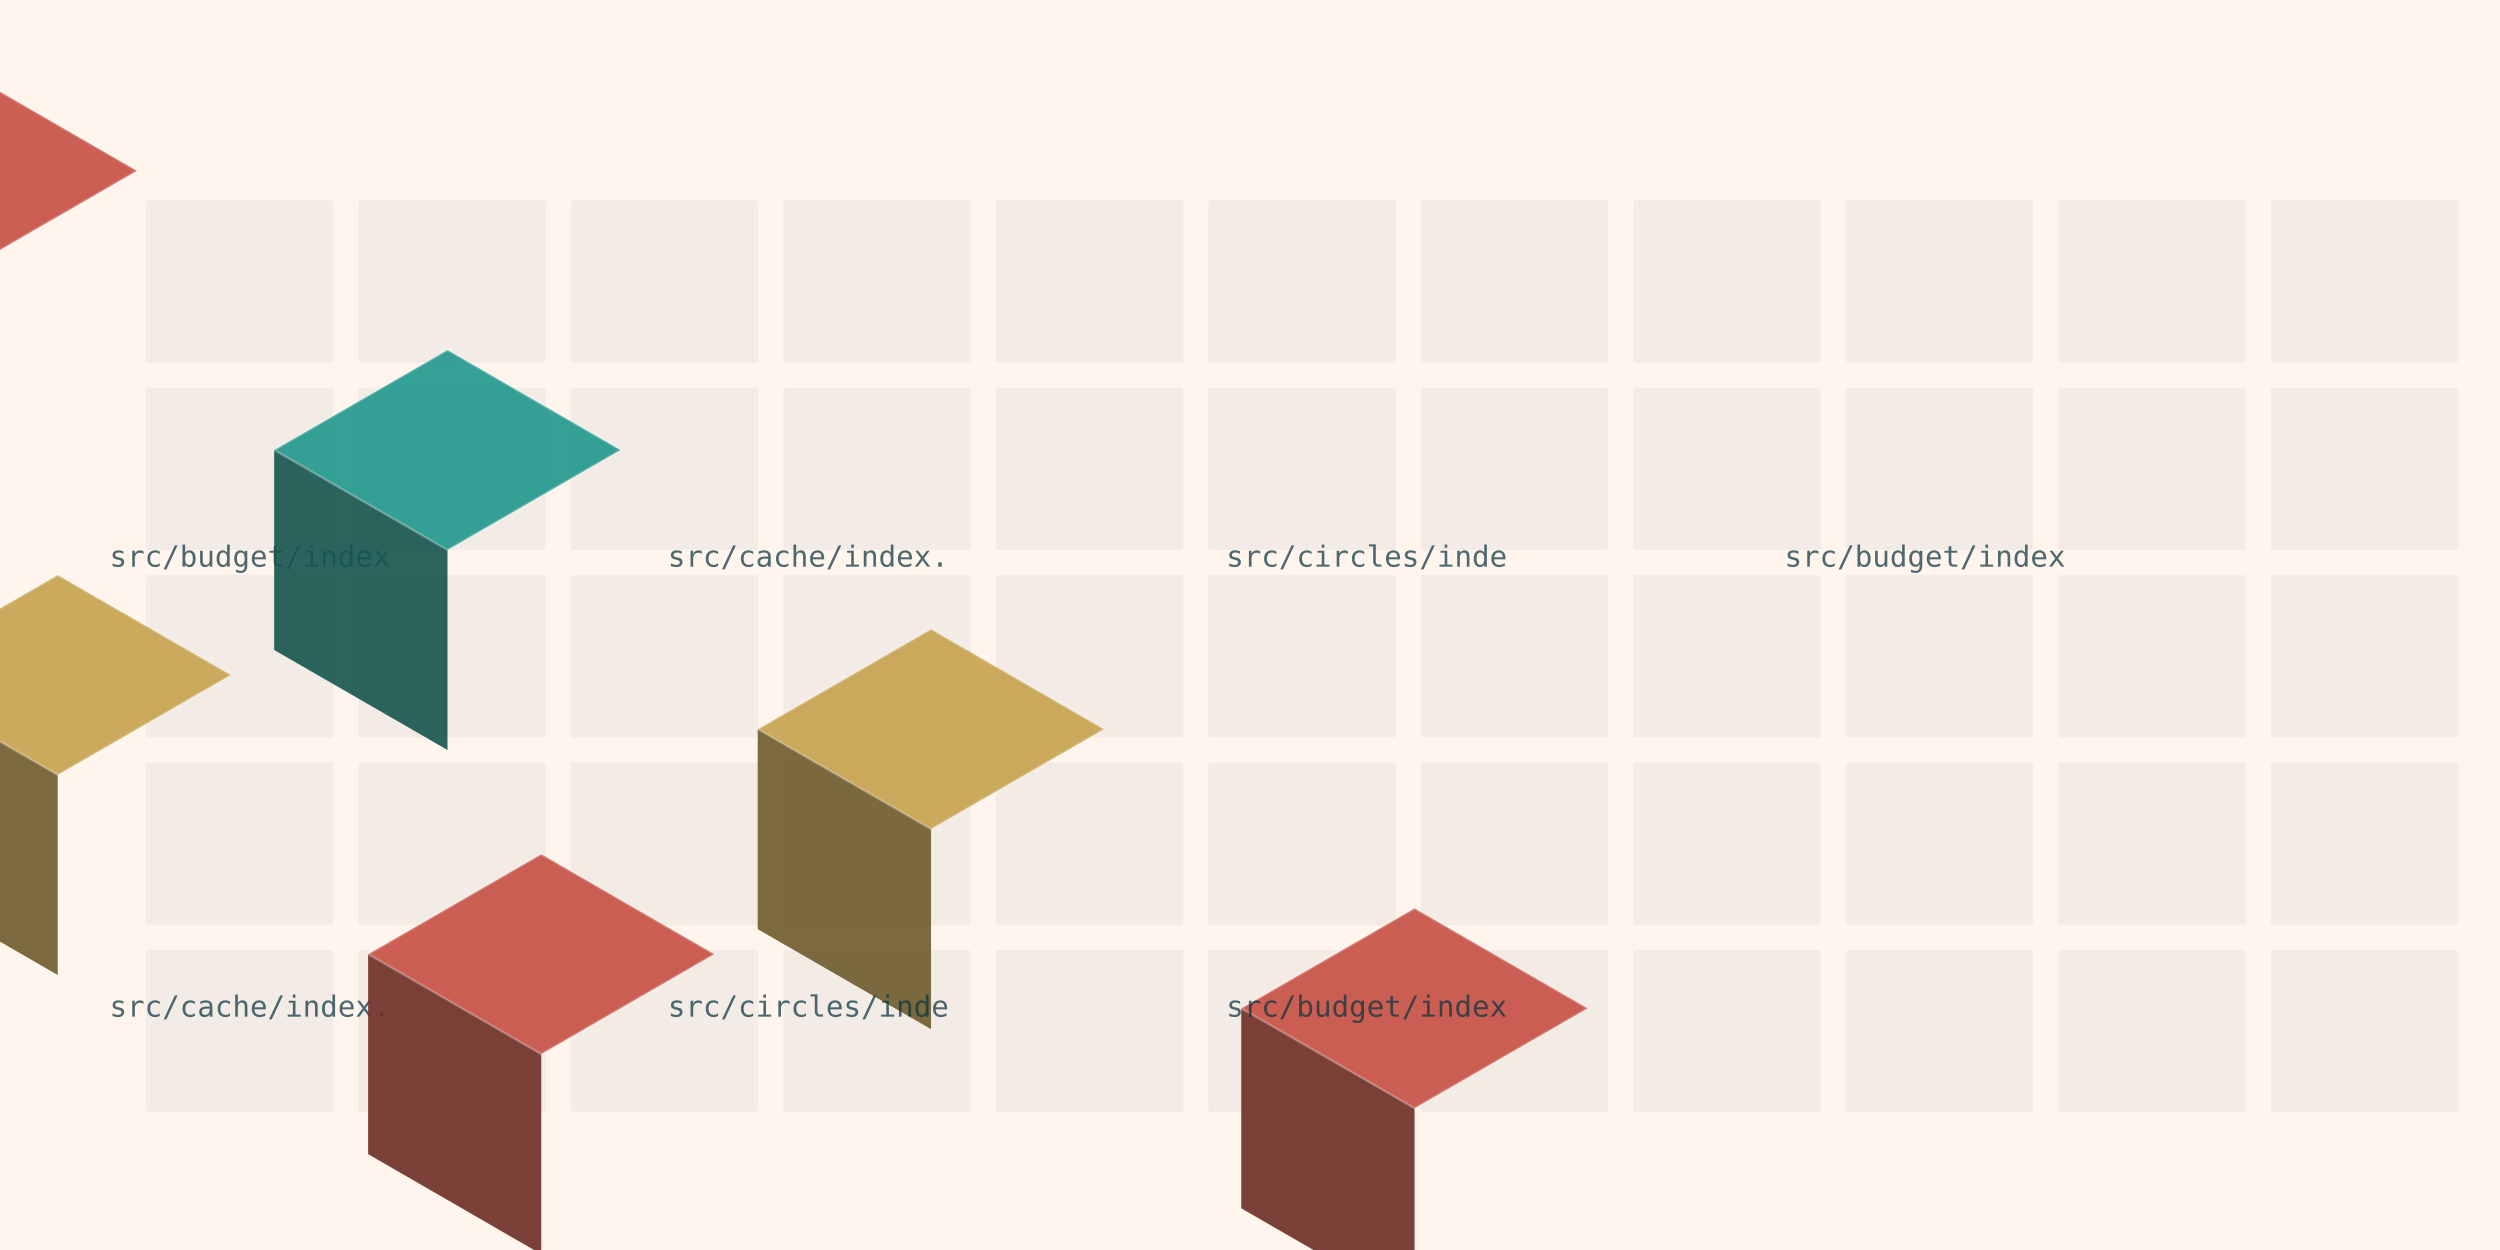
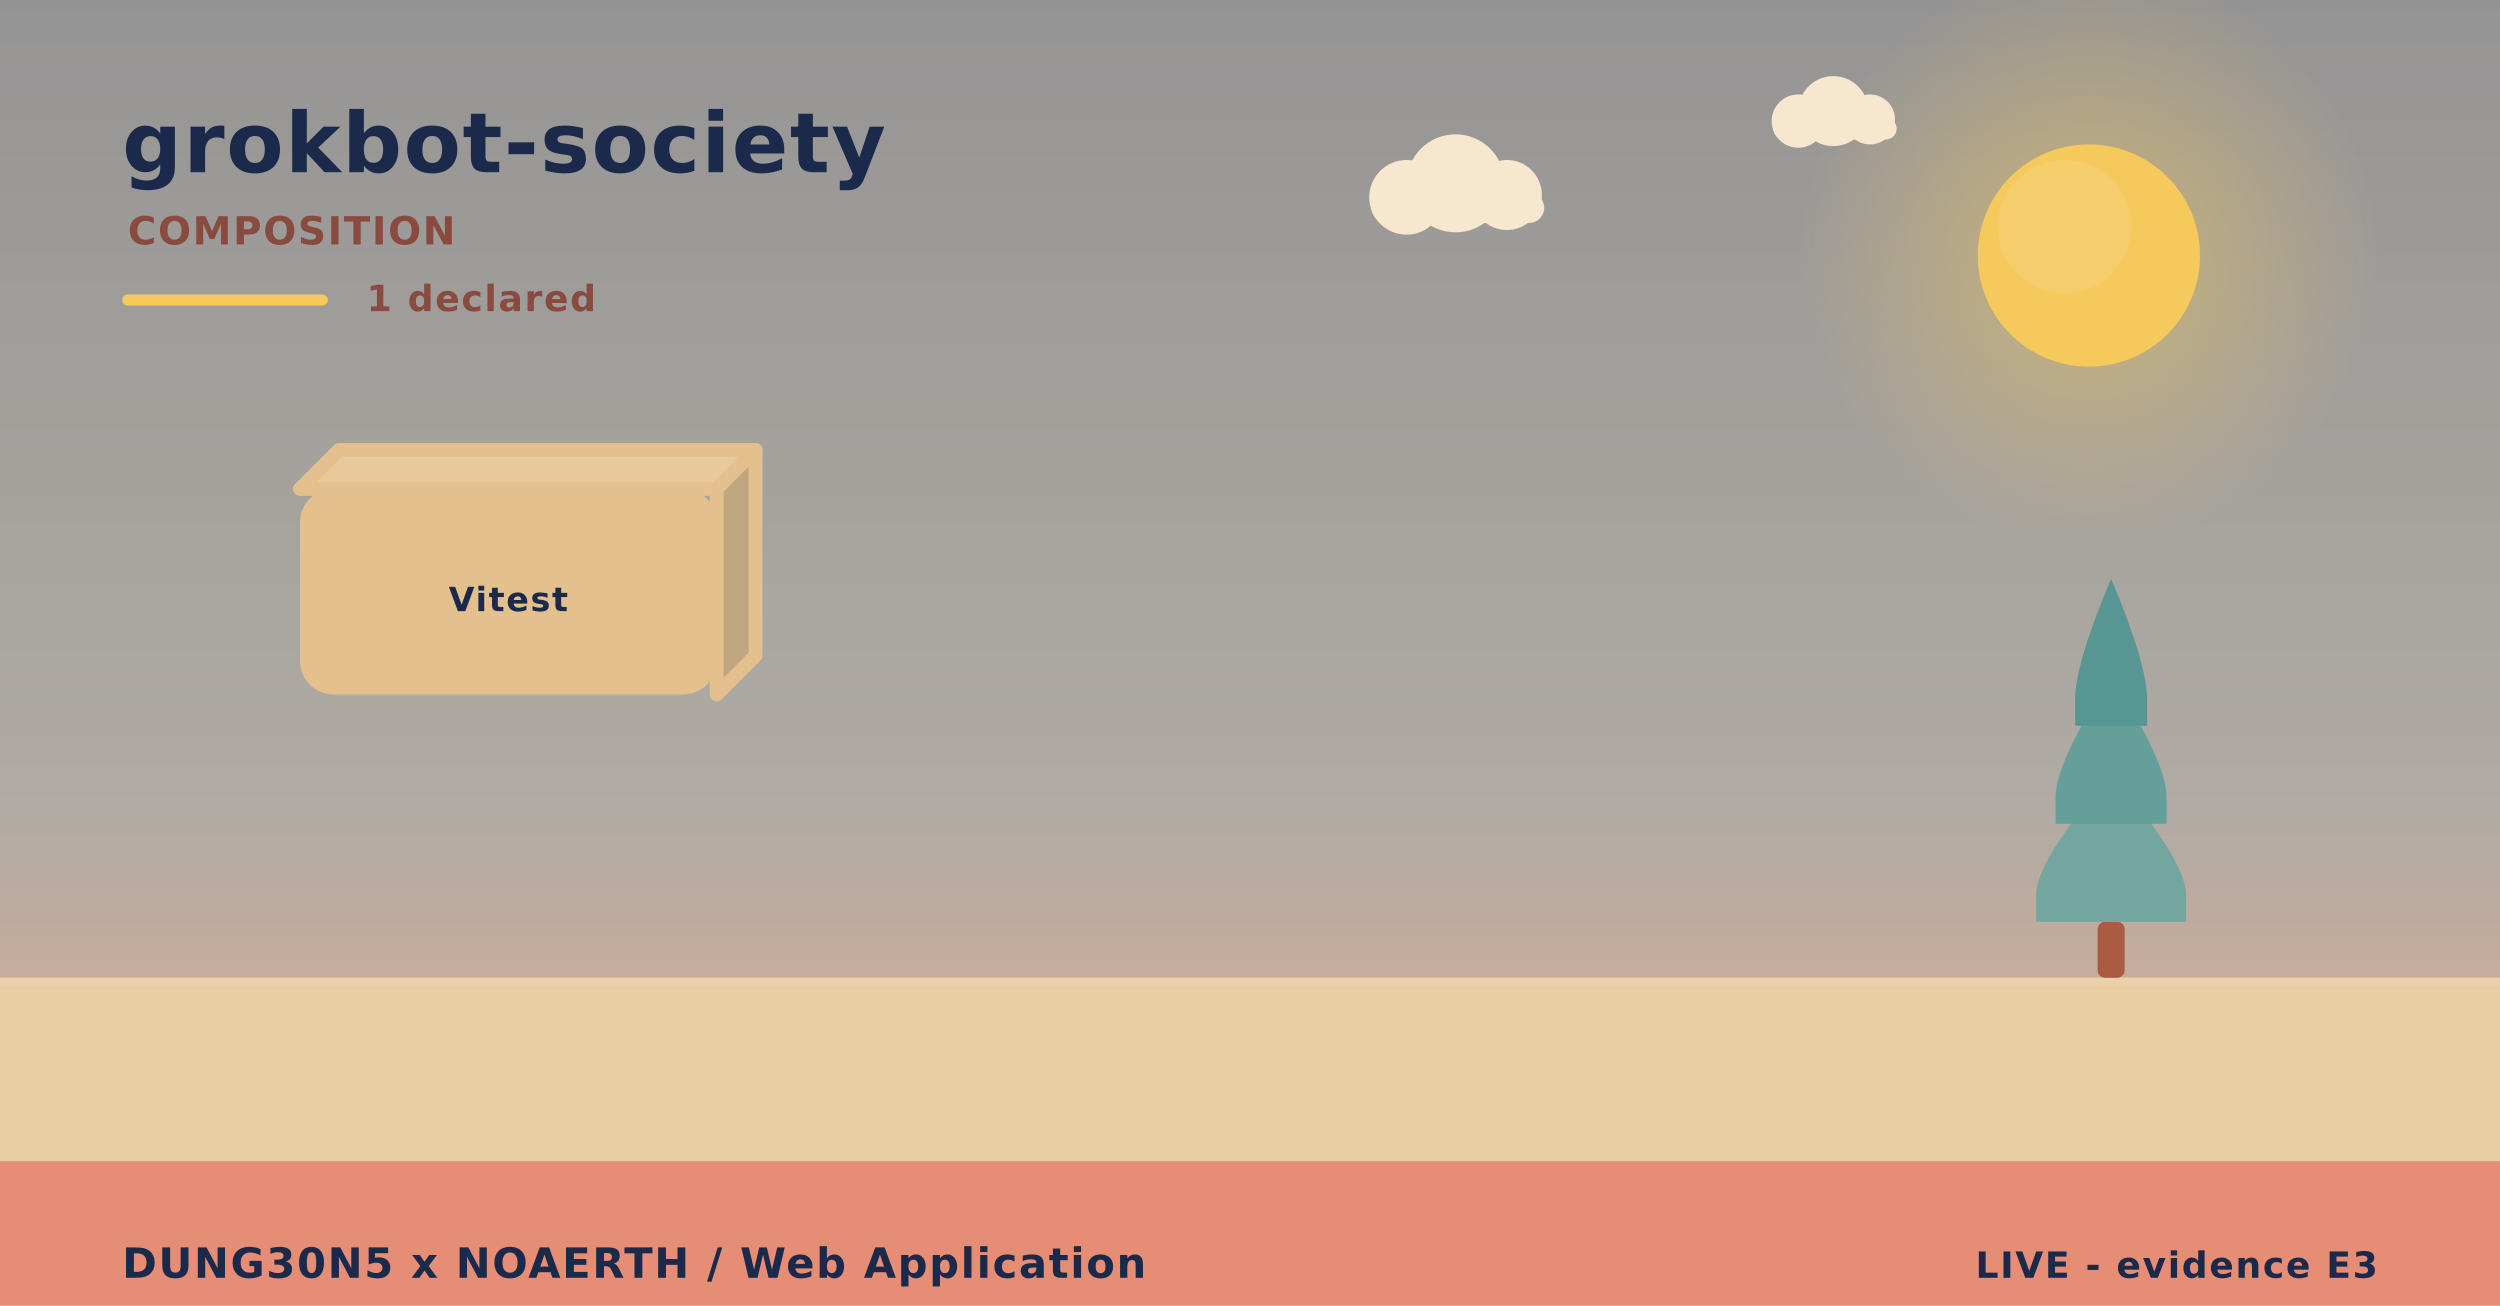
- <svg xmlns="http://www.w3.org/2000/svg" viewBox="0 0 1200 600" width="1200" height="600" role="img" aria-label="grokbot-society component map">
-   <rect width="1200" height="600" fill="#fff5ed" />
-   <defs>
-     <linearGradient id="gc" x1="0" y1="0" x2="1" y2="1">
-       <stop offset="0%" stop-color="#c75346" />
-       <stop offset="100%" stop-color="#24998e" />
-     </linearGradient>
-   </defs>
-   <rect x="70.00" y="96.00" width="90.00" height="78.00" rx="1.20" fill="#09343f" opacity="0.05" />
-   <rect x="172.00" y="96.00" width="90.00" height="78.00" rx="1.20" fill="#09343f" opacity="0.05" />
-   <rect x="274.00" y="96.00" width="90.00" height="78.00" rx="1.20" fill="#09343f" opacity="0.05" />
-   <rect x="376.00" y="96.00" width="90.00" height="78.00" rx="1.20" fill="#09343f" opacity="0.05" />
-   <rect x="478.00" y="96.00" width="90.00" height="78.00" rx="1.20" fill="#09343f" opacity="0.05" />
-   <rect x="580.00" y="96.00" width="90.00" height="78.00" rx="1.20" fill="#09343f" opacity="0.05" />
-   <rect x="682.00" y="96.00" width="90.00" height="78.00" rx="1.20" fill="#09343f" opacity="0.05" />
-   <rect x="784.00" y="96.00" width="90.00" height="78.00" rx="1.20" fill="#09343f" opacity="0.05" />
-   <rect x="886.00" y="96.00" width="90.00" height="78.00" rx="1.20" fill="#09343f" opacity="0.05" />
-   <rect x="988.00" y="96.00" width="90.00" height="78.00" rx="1.20" fill="#09343f" opacity="0.05" />
-   <rect x="1090.00" y="96.00" width="90.00" height="78.00" rx="1.20" fill="#09343f" opacity="0.05" />
-   <rect x="70.00" y="186.00" width="90.00" height="78.00" rx="1.20" fill="#09343f" opacity="0.05" />
-   <rect x="172.00" y="186.00" width="90.00" height="78.00" rx="1.20" fill="#09343f" opacity="0.05" />
-   <rect x="274.00" y="186.00" width="90.00" height="78.00" rx="1.20" fill="#09343f" opacity="0.05" />
-   <rect x="376.00" y="186.00" width="90.00" height="78.00" rx="1.20" fill="#09343f" opacity="0.05" />
-   <rect x="478.00" y="186.00" width="90.00" height="78.00" rx="1.20" fill="#09343f" opacity="0.05" />
-   <rect x="580.00" y="186.00" width="90.00" height="78.00" rx="1.20" fill="#09343f" opacity="0.05" />
-   <rect x="682.00" y="186.00" width="90.00" height="78.00" rx="1.20" fill="#09343f" opacity="0.05" />
-   <rect x="784.00" y="186.00" width="90.00" height="78.00" rx="1.20" fill="#09343f" opacity="0.05" />
-   <rect x="886.00" y="186.00" width="90.00" height="78.00" rx="1.20" fill="#09343f" opacity="0.05" />
-   <rect x="988.00" y="186.00" width="90.00" height="78.00" rx="1.20" fill="#09343f" opacity="0.05" />
-   <rect x="1090.00" y="186.00" width="90.00" height="78.00" rx="1.20" fill="#09343f" opacity="0.05" />
-   <rect x="70.00" y="276.00" width="90.00" height="78.00" rx="1.20" fill="#09343f" opacity="0.05" />
-   <rect x="172.00" y="276.00" width="90.00" height="78.00" rx="1.20" fill="#09343f" opacity="0.05" />
-   <rect x="274.00" y="276.00" width="90.00" height="78.00" rx="1.20" fill="#09343f" opacity="0.05" />
-   <rect x="376.00" y="276.00" width="90.00" height="78.00" rx="1.20" fill="#09343f" opacity="0.05" />
-   <rect x="478.00" y="276.00" width="90.00" height="78.00" rx="1.20" fill="#09343f" opacity="0.05" />
-   <rect x="580.00" y="276.00" width="90.00" height="78.00" rx="1.20" fill="#09343f" opacity="0.05" />
-   <rect x="682.00" y="276.00" width="90.00" height="78.00" rx="1.20" fill="#09343f" opacity="0.05" />
-   <rect x="784.00" y="276.00" width="90.00" height="78.00" rx="1.20" fill="#09343f" opacity="0.05" />
-   <rect x="886.00" y="276.00" width="90.00" height="78.00" rx="1.20" fill="#09343f" opacity="0.05" />
-   <rect x="988.00" y="276.00" width="90.00" height="78.00" rx="1.20" fill="#09343f" opacity="0.05" />
-   <rect x="1090.00" y="276.00" width="90.00" height="78.00" rx="1.20" fill="#09343f" opacity="0.05" />
-   <rect x="70.00" y="366.00" width="90.00" height="78.00" rx="1.20" fill="#09343f" opacity="0.05" />
-   <rect x="172.00" y="366.00" width="90.00" height="78.00" rx="1.20" fill="#09343f" opacity="0.05" />
-   <rect x="274.00" y="366.00" width="90.00" height="78.00" rx="1.20" fill="#09343f" opacity="0.05" />
-   <rect x="376.00" y="366.00" width="90.00" height="78.00" rx="1.20" fill="#09343f" opacity="0.05" />
-   <rect x="478.00" y="366.00" width="90.00" height="78.00" rx="1.20" fill="#09343f" opacity="0.05" />
-   <rect x="580.00" y="366.00" width="90.00" height="78.00" rx="1.20" fill="#09343f" opacity="0.05" />
-   <rect x="682.00" y="366.00" width="90.00" height="78.00" rx="1.20" fill="#09343f" opacity="0.05" />
-   <rect x="784.00" y="366.00" width="90.00" height="78.00" rx="1.20" fill="#09343f" opacity="0.05" />
-   <rect x="886.00" y="366.00" width="90.00" height="78.00" rx="1.20" fill="#09343f" opacity="0.05" />
-   <rect x="988.00" y="366.00" width="90.00" height="78.00" rx="1.20" fill="#09343f" opacity="0.05" />
-   <rect x="1090.00" y="366.00" width="90.00" height="78.00" rx="1.20" fill="#09343f" opacity="0.05" />
-   <rect x="70.00" y="456.00" width="90.00" height="78.00" rx="1.20" fill="#09343f" opacity="0.05" />
-   <rect x="172.00" y="456.00" width="90.00" height="78.00" rx="1.20" fill="#09343f" opacity="0.05" />
-   <rect x="274.00" y="456.00" width="90.00" height="78.00" rx="1.20" fill="#09343f" opacity="0.05" />
-   <rect x="376.00" y="456.00" width="90.00" height="78.00" rx="1.20" fill="#09343f" opacity="0.05" />
-   <rect x="478.00" y="456.00" width="90.00" height="78.00" rx="1.20" fill="#09343f" opacity="0.05" />
-   <rect x="580.00" y="456.00" width="90.00" height="78.00" rx="1.20" fill="#09343f" opacity="0.05" />
-   <rect x="682.00" y="456.00" width="90.00" height="78.00" rx="1.20" fill="#09343f" opacity="0.05" />
-   <rect x="784.00" y="456.00" width="90.00" height="78.00" rx="1.20" fill="#09343f" opacity="0.05" />
-   <rect x="886.00" y="456.00" width="90.00" height="78.00" rx="1.20" fill="#09343f" opacity="0.05" />
-   <rect x="988.00" y="456.00" width="90.00" height="78.00" rx="1.20" fill="#09343f" opacity="0.05" />
-   <rect x="1090.00" y="456.00" width="90.00" height="78.00" rx="1.20" fill="#09343f" opacity="0.05" />
-   <g transform="rotate(0 120 140)">
-     <polygon points="-17.3,34.0 65.8,82.0 -17.3,130.0 -100.5,82.0" fill="#c75346" opacity="0.92" />
-     <polygon points="-100.5,82.0 -17.3,130.0 -17.3,226.0 -100.5,178.0" fill="#6d2e26" opacity="0.9" />
-     <polygon points="-17.3,34.0 65.8,82.0 -17.3,130.0 -100.5,82.0" fill="none" stroke="rgba(255,255,255,0.220)" stroke-width="1.2" />
-     <animateTransform attributeName="transform" type="rotate" values="-32.0 0.00 0.00 0.0 0.00 0.00" dur="7.55s" begin="0.0s" repeatCount="indefinite" />
+ <svg xmlns="http://www.w3.org/2000/svg" width="900" height="470" viewBox="0 0 900 470" role="img" aria-label="grokbot-society - how it is composed">
+   <linearGradient id="skyc" x1="0" y1="0" x2="0" y2="1">
+     <stop offset="0" stop-color="#959494" />
+     <stop offset="0.62" stop-color="#b0aba4" />
+     <stop offset="1" stop-color="#f3ad8a" />
+   </linearGradient>
+   <rect width="900" height="470" fill="url(#skyc)" />
+   <radialGradient id="sunc">
+     <stop offset="0.35" stop-color="#f5c95c" stop-opacity="0.34" />
+     <stop offset="1" stop-color="#f5c95c" stop-opacity="0" />
+   </radialGradient>
+   <circle cx="752" cy="92" r="104" fill="url(#sunc)" />
+   <circle cx="752" cy="92" r="40" fill="#f5c95c" />
+   <circle cx="743.2" cy="81.6" r="24" fill="#f5d27e" opacity="0.5" />
+   <g>
+     <circle cx="524" cy="66" r="17.64" fill="#f6e7ce" />
+     <circle cx="506.36" cy="71.04" r="13.44" fill="#f6e7ce" />
+     <circle cx="542.48" cy="70.2" r="12.6" fill="#f6e7ce" />
+     <rect x="493.76" y="69.36" width="62.16" height="10.92" rx="5.46" fill="#f6e7ce" />
+     <animateTransform attributeName="transform" type="translate" values="0 0;24 0;0 0" dur="36s" begin="0s" repeatCount="indefinite" />
  </g>
-   <text x="120" y="272" font-family="ui-monospace,Menlo,monospace" font-size="14" fill="rgba(9,52,63,0.720)" text-anchor="middle">src/budget/index</text>
-   <g transform="rotate(0 388 140)">
-     <polygon points="214.8,168.0 297.9,216.0 214.8,264.0 131.6,216.0" fill="#24998e" opacity="0.92" />
-     <polygon points="131.6,216.0 214.8,264.0 214.8,360.0 131.6,312.0" fill="#14544e" opacity="0.9" />
-     <polygon points="214.8,168.0 297.9,216.0 214.8,264.0 131.6,216.0" fill="none" stroke="rgba(255,255,255,0.220)" stroke-width="1.2" />
-     <animateTransform attributeName="transform" type="rotate" values="-32.0 0.00 0.00 0.0 0.00 0.00" dur="7.55s" begin="0.4s" repeatCount="indefinite" />
+   <g>
+     <circle cx="660" cy="40" r="12.6" fill="#f6e7ce" />
+     <circle cx="647.4" cy="43.6" r="9.6" fill="#f6e7ce" />
+     <circle cx="673.2" cy="43" r="9" fill="#f6e7ce" />
+     <rect x="638.4" y="42.4" width="44.4" height="7.8" rx="3.9" fill="#f6e7ce" />
+     <animateTransform attributeName="transform" type="translate" values="0 0;-18 0;0 0" dur="46s" begin="3s" repeatCount="indefinite" />
  </g>
-   <text x="388" y="272" font-family="ui-monospace,Menlo,monospace" font-size="14" fill="rgba(9,52,63,0.720)" text-anchor="middle">src/cache/index.</text>
-   <g transform="rotate(0 656 140)">
-     <polygon points="446.9,302.0 530.0,350.0 446.9,398.0 363.7,350.0" fill="#c7a350" opacity="0.92" />
-     <polygon points="363.7,350.0 446.9,398.0 446.9,494.0 363.7,446.0" fill="#6d5a2c" opacity="0.9" />
-     <polygon points="446.9,302.0 530.0,350.0 446.9,398.0 363.7,350.0" fill="none" stroke="rgba(255,255,255,0.220)" stroke-width="1.2" />
-     <animateTransform attributeName="transform" type="rotate" values="-32.0 0.00 0.00 0.0 0.00 0.00" dur="7.55s" begin="0.8s" repeatCount="indefinite" />
+   <rect x="0" y="352" width="900" height="118" fill="#e9cda3" />
+   <rect x="0" y="352" width="900" height="3" fill="#ebd1a9" />
+   <text x="44" y="62" font-family="Verdana,DejaVu Sans,sans-serif" font-size="30" font-weight="700" letter-spacing="0.6" fill="#1b2a4a" text-anchor="start">grokbot-society</text>
+   <text x="46" y="88" font-family="Verdana,DejaVu Sans,sans-serif" font-size="14" font-weight="700" letter-spacing="0.6" fill="#894b3f" text-anchor="start">COMPOSITION</text>
+   <rect x="44" y="106" width="74" height="4" rx="2" fill="#f5c95c" />
+   <text x="132" y="112" font-family="Verdana,DejaVu Sans,sans-serif" font-size="13" font-weight="700" letter-spacing="0.6" fill="#894b3f" text-anchor="start">1 declared</text>
+   <g>
+     <path d="M108,176 L258,176 L272,162 L122,162 Z" fill="#e7c99b" stroke="#e3c08d" stroke-width="5" stroke-linejoin="round" />
+     <path d="M258,176 L272,162 L272,236 L258,250 Z" fill="#c1a682" stroke="#e3c08d" stroke-width="5" stroke-linejoin="round" />
+     <rect x="108" y="176" width="150" height="74" rx="12" fill="#e3c08d" />
+     <animateTransform attributeName="transform" type="translate" values="0 10;0 0" dur="0.75s" begin="0s" fill="freeze" />
  </g>
-   <text x="656" y="272" font-family="ui-monospace,Menlo,monospace" font-size="14" fill="rgba(9,52,63,0.720)" text-anchor="middle">src/circles/inde</text>
-   <g transform="rotate(0 924 140)">
-     <polygon points="679.0,436.0 762.1,484.0 679.0,532.0 595.8,484.0" fill="#c75346" opacity="0.92" />
-     <polygon points="595.8,484.0 679.0,532.0 679.0,628.0 595.8,580.0" fill="#6d2e26" opacity="0.9" />
-     <polygon points="679.0,436.0 762.1,484.0 679.0,532.0 595.8,484.0" fill="none" stroke="rgba(255,255,255,0.220)" stroke-width="1.2" />
-     <animateTransform attributeName="transform" type="rotate" values="-32.0 0.00 0.00 0.0 0.00 0.00" dur="7.55s" begin="1.2s" repeatCount="indefinite" />
-   </g>
-   <text x="924" y="272" font-family="ui-monospace,Menlo,monospace" font-size="14" fill="rgba(9,52,63,0.720)" text-anchor="middle">src/budget/index</text>
-   <g transform="rotate(0 120 356)">
-     <polygon points="-204.4,142.0 -121.2,190.0 -204.4,238.0 -287.5,190.0" fill="#24998e" opacity="0.92" />
-     <polygon points="-287.5,190.0 -204.4,238.0 -204.4,334.0 -287.5,286.0" fill="#14544e" opacity="0.9" />
-     <polygon points="-204.4,142.0 -121.2,190.0 -204.4,238.0 -287.5,190.0" fill="none" stroke="rgba(255,255,255,0.220)" stroke-width="1.2" />
-     <animateTransform attributeName="transform" type="rotate" values="-32.0 0.00 0.00 0.0 0.00 0.00" dur="7.55s" begin="1.6s" repeatCount="indefinite" />
-   </g>
-   <text x="120" y="488" font-family="ui-monospace,Menlo,monospace" font-size="14" fill="rgba(9,52,63,0.720)" text-anchor="middle">src/cache/index.</text>
-   <g transform="rotate(0 388 356)">
-     <polygon points="27.7,276.0 110.9,324.0 27.7,372.0 -55.4,324.0" fill="#c7a350" opacity="0.92" />
-     <polygon points="-55.4,324.0 27.7,372.0 27.7,468.0 -55.4,420.0" fill="#6d5a2c" opacity="0.9" />
-     <polygon points="27.7,276.0 110.9,324.0 27.7,372.0 -55.4,324.0" fill="none" stroke="rgba(255,255,255,0.220)" stroke-width="1.2" />
-     <animateTransform attributeName="transform" type="rotate" values="-32.0 0.00 0.00 0.0 0.00 0.00" dur="7.55s" begin="2.0s" repeatCount="indefinite" />
-   </g>
-   <text x="388" y="488" font-family="ui-monospace,Menlo,monospace" font-size="14" fill="rgba(9,52,63,0.720)" text-anchor="middle">src/circles/inde</text>
-   <g transform="rotate(0 656 356)">
-     <polygon points="259.8,410.0 342.9,458.0 259.8,506.0 176.7,458.0" fill="#c75346" opacity="0.92" />
-     <polygon points="176.7,458.0 259.8,506.0 259.8,602.0 176.7,554.0" fill="#6d2e26" opacity="0.9" />
-     <polygon points="259.8,410.0 342.9,458.0 259.8,506.0 176.7,458.0" fill="none" stroke="rgba(255,255,255,0.220)" stroke-width="1.2" />
-     <animateTransform attributeName="transform" type="rotate" values="-32.0 0.00 0.00 0.0 0.00 0.00" dur="7.55s" begin="2.4s" repeatCount="indefinite" />
-   </g>
-   <text x="656" y="488" font-family="ui-monospace,Menlo,monospace" font-size="14" fill="rgba(9,52,63,0.720)" text-anchor="middle">src/budget/index</text>
+   <text x="183" y="220" font-family="Verdana,DejaVu Sans,sans-serif" font-size="12" font-weight="700" letter-spacing="0.6" fill="#1b2a4a" text-anchor="middle">Vitest</text>
+   <rect x="755.14" y="331.84" width="9.72" height="20.16" rx="2.7" fill="#ac5b43" />
+   <path d="M760,278.92 Q733,309.61 733,322.31 Q733,331.84 733,331.84 L787,331.84 Q787,331.84 787,322.31 Q787,309.61 760,278.92 Z" fill="#74a6a0" />
+   <path d="M760,243.64 Q740.02,274.33 740.02,287.03 Q740.02,296.56 740.02,296.56 L779.98,296.56 Q779.98,296.56 779.98,287.03 Q779.98,274.33 760,243.64 Z" fill="#649f9a" />
+   <path d="M760,208.36 Q747.04,239.05 747.04,251.75 Q747.04,261.28 747.04,261.28 L772.96,261.28 Q772.96,261.28 772.96,251.75 Q772.96,239.05 760,208.36 Z" fill="#589694" />
+   <rect x="0" y="418" width="900" height="52" rx="0" fill="#e68972" opacity="0.94" />
+   <text x="44" y="460" font-family="Verdana,DejaVu Sans,sans-serif" font-size="15" font-weight="700" letter-spacing="0.6" fill="#1b2a4a" text-anchor="start">DUNG30N5 x NOAERTH  /  Web Application</text>
+   <text x="856" y="460" font-family="Verdana,DejaVu Sans,sans-serif" font-size="13" font-weight="700" letter-spacing="0.6" fill="#1b2a4a" text-anchor="end">LIVE  -  evidence E3</text>
</svg>
